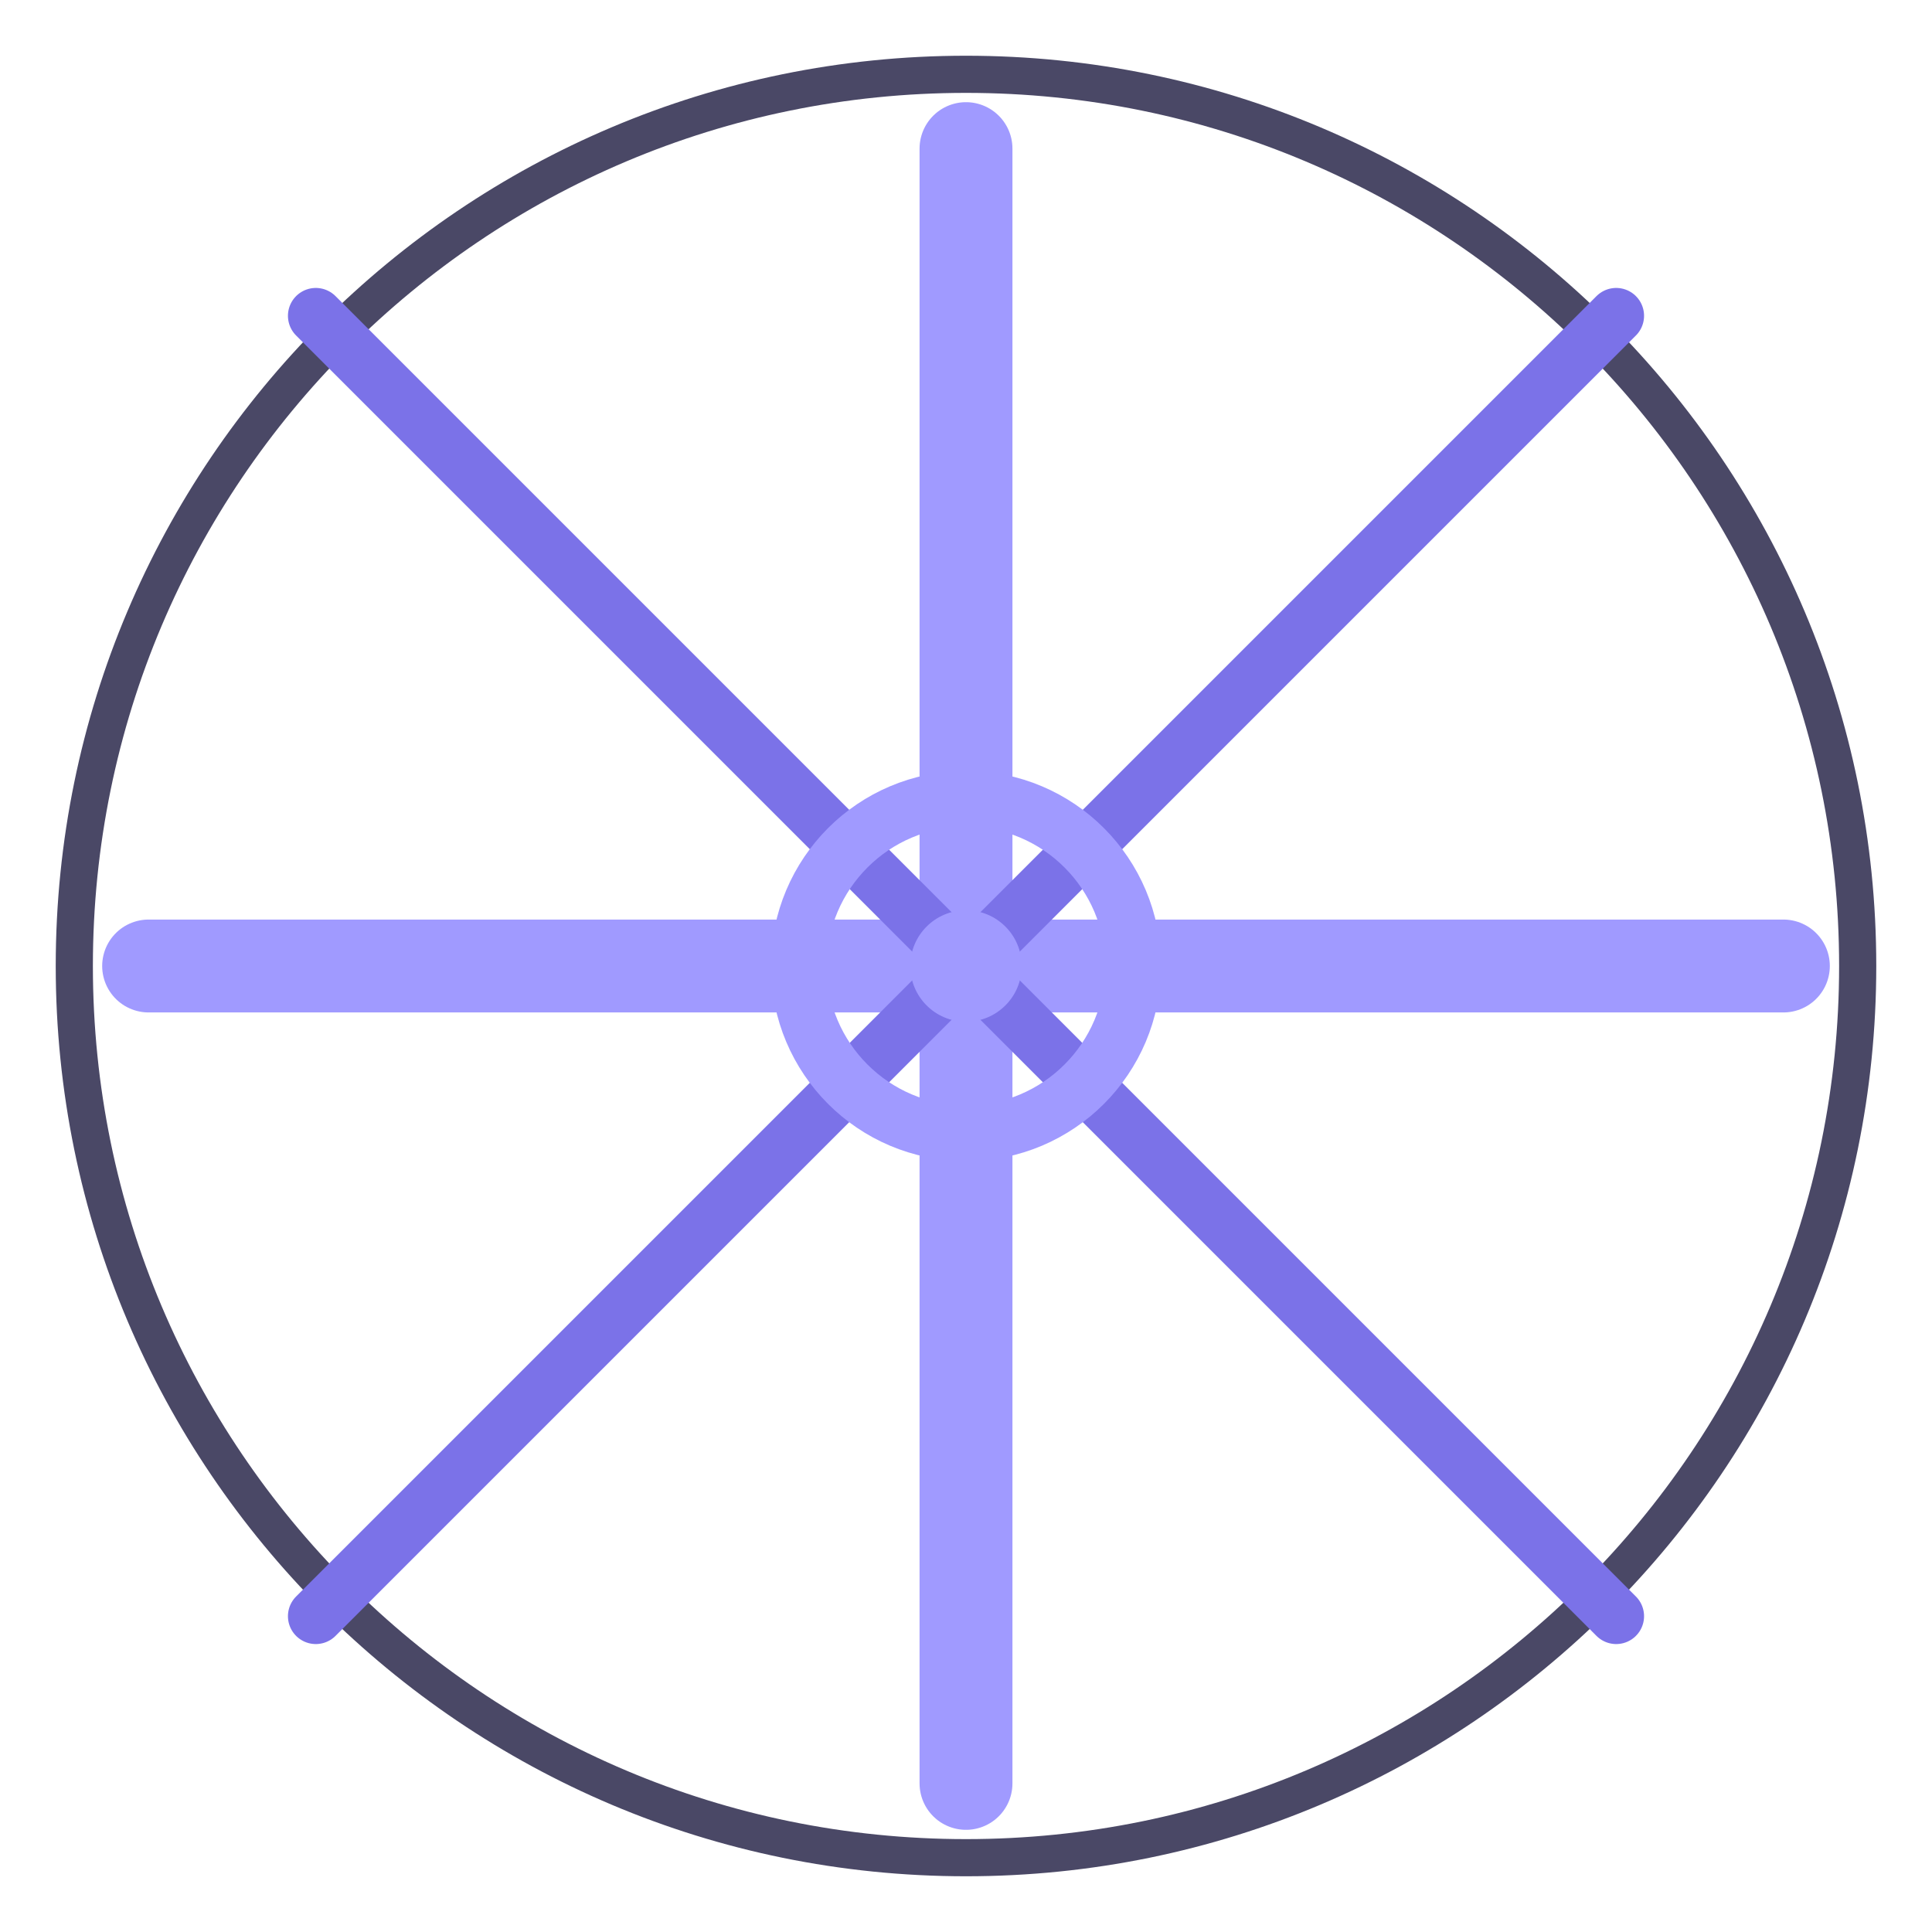
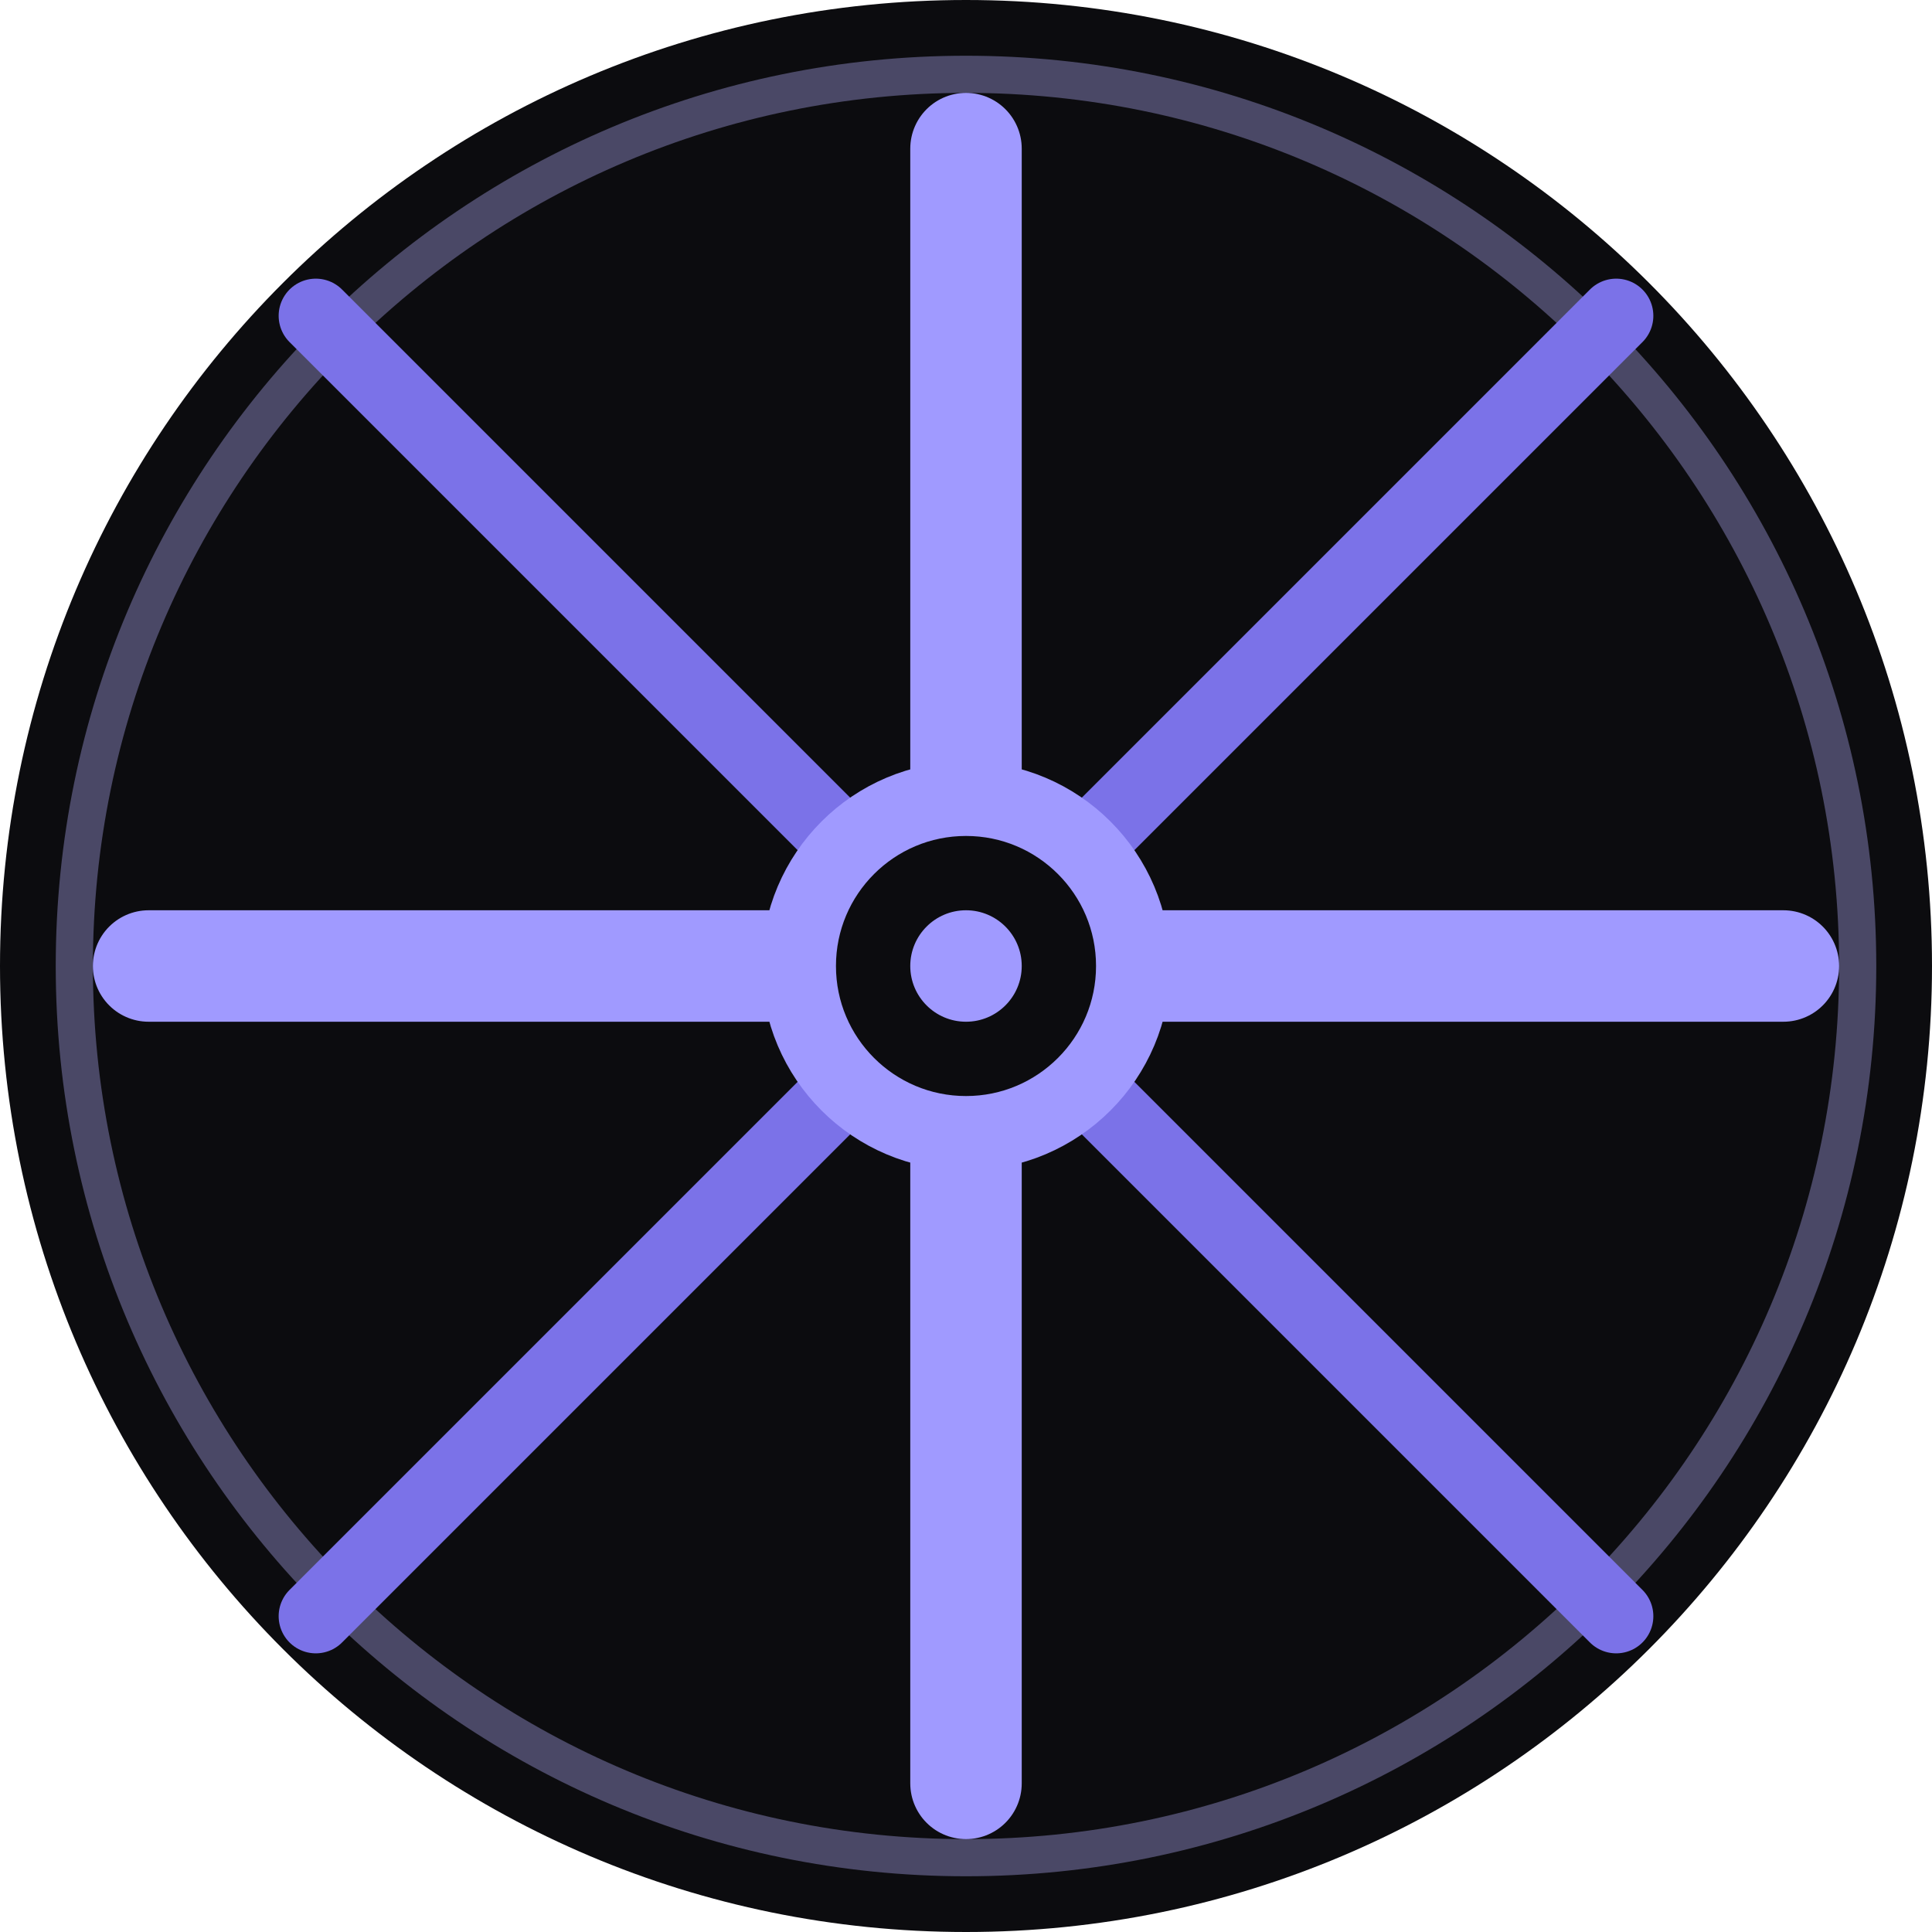
<svg xmlns="http://www.w3.org/2000/svg" width="52" height="52" viewBox="0 0 52 52" fill="none">
+   <circle cx="26" cy="26" r="26" fill="#0C0C0F" />
  <circle cx="26" cy="26" r="24" stroke="#4A4866" stroke-width="1" />
-   <line x1="26" y1="4" x2="26" y2="48" stroke="#A09AFF" stroke-width="2.5" stroke-linecap="round" />
-   <line x1="4" y1="26" x2="48" y2="26" stroke="#A09AFF" stroke-width="2.5" stroke-linecap="round" />
-   <line x1="8.5" y1="8.5" x2="43.5" y2="43.5" stroke="#7B72E8" stroke-width="1.5" stroke-linecap="round" />
-   <line x1="43.5" y1="8.5" x2="8.5" y2="43.5" stroke="#7B72E8" stroke-width="1.5" stroke-linecap="round" />
-   <circle cx="26" cy="26" r="4.5" fill="none" stroke="#A09AFF" stroke-width="1.5" />
+   <line x1="26" y1="4" x2="26" y2="48" stroke="#A09AFF" stroke-width="3" stroke-linecap="round" />
+   <line x1="4" y1="26" x2="48" y2="26" stroke="#A09AFF" stroke-width="3" stroke-linecap="round" />
+   <line x1="8.5" y1="8.5" x2="43.5" y2="43.5" stroke="#7B72E8" stroke-width="2" stroke-linecap="round" />
+   <line x1="43.5" y1="8.5" x2="8.5" y2="43.5" stroke="#7B72E8" stroke-width="2" stroke-linecap="round" />
+   <circle cx="26" cy="26" r="4.5" fill="#0C0C0F" stroke="#A09AFF" stroke-width="2" />
  <circle cx="26" cy="26" r="1.5" fill="#A09AFF" />
</svg>
